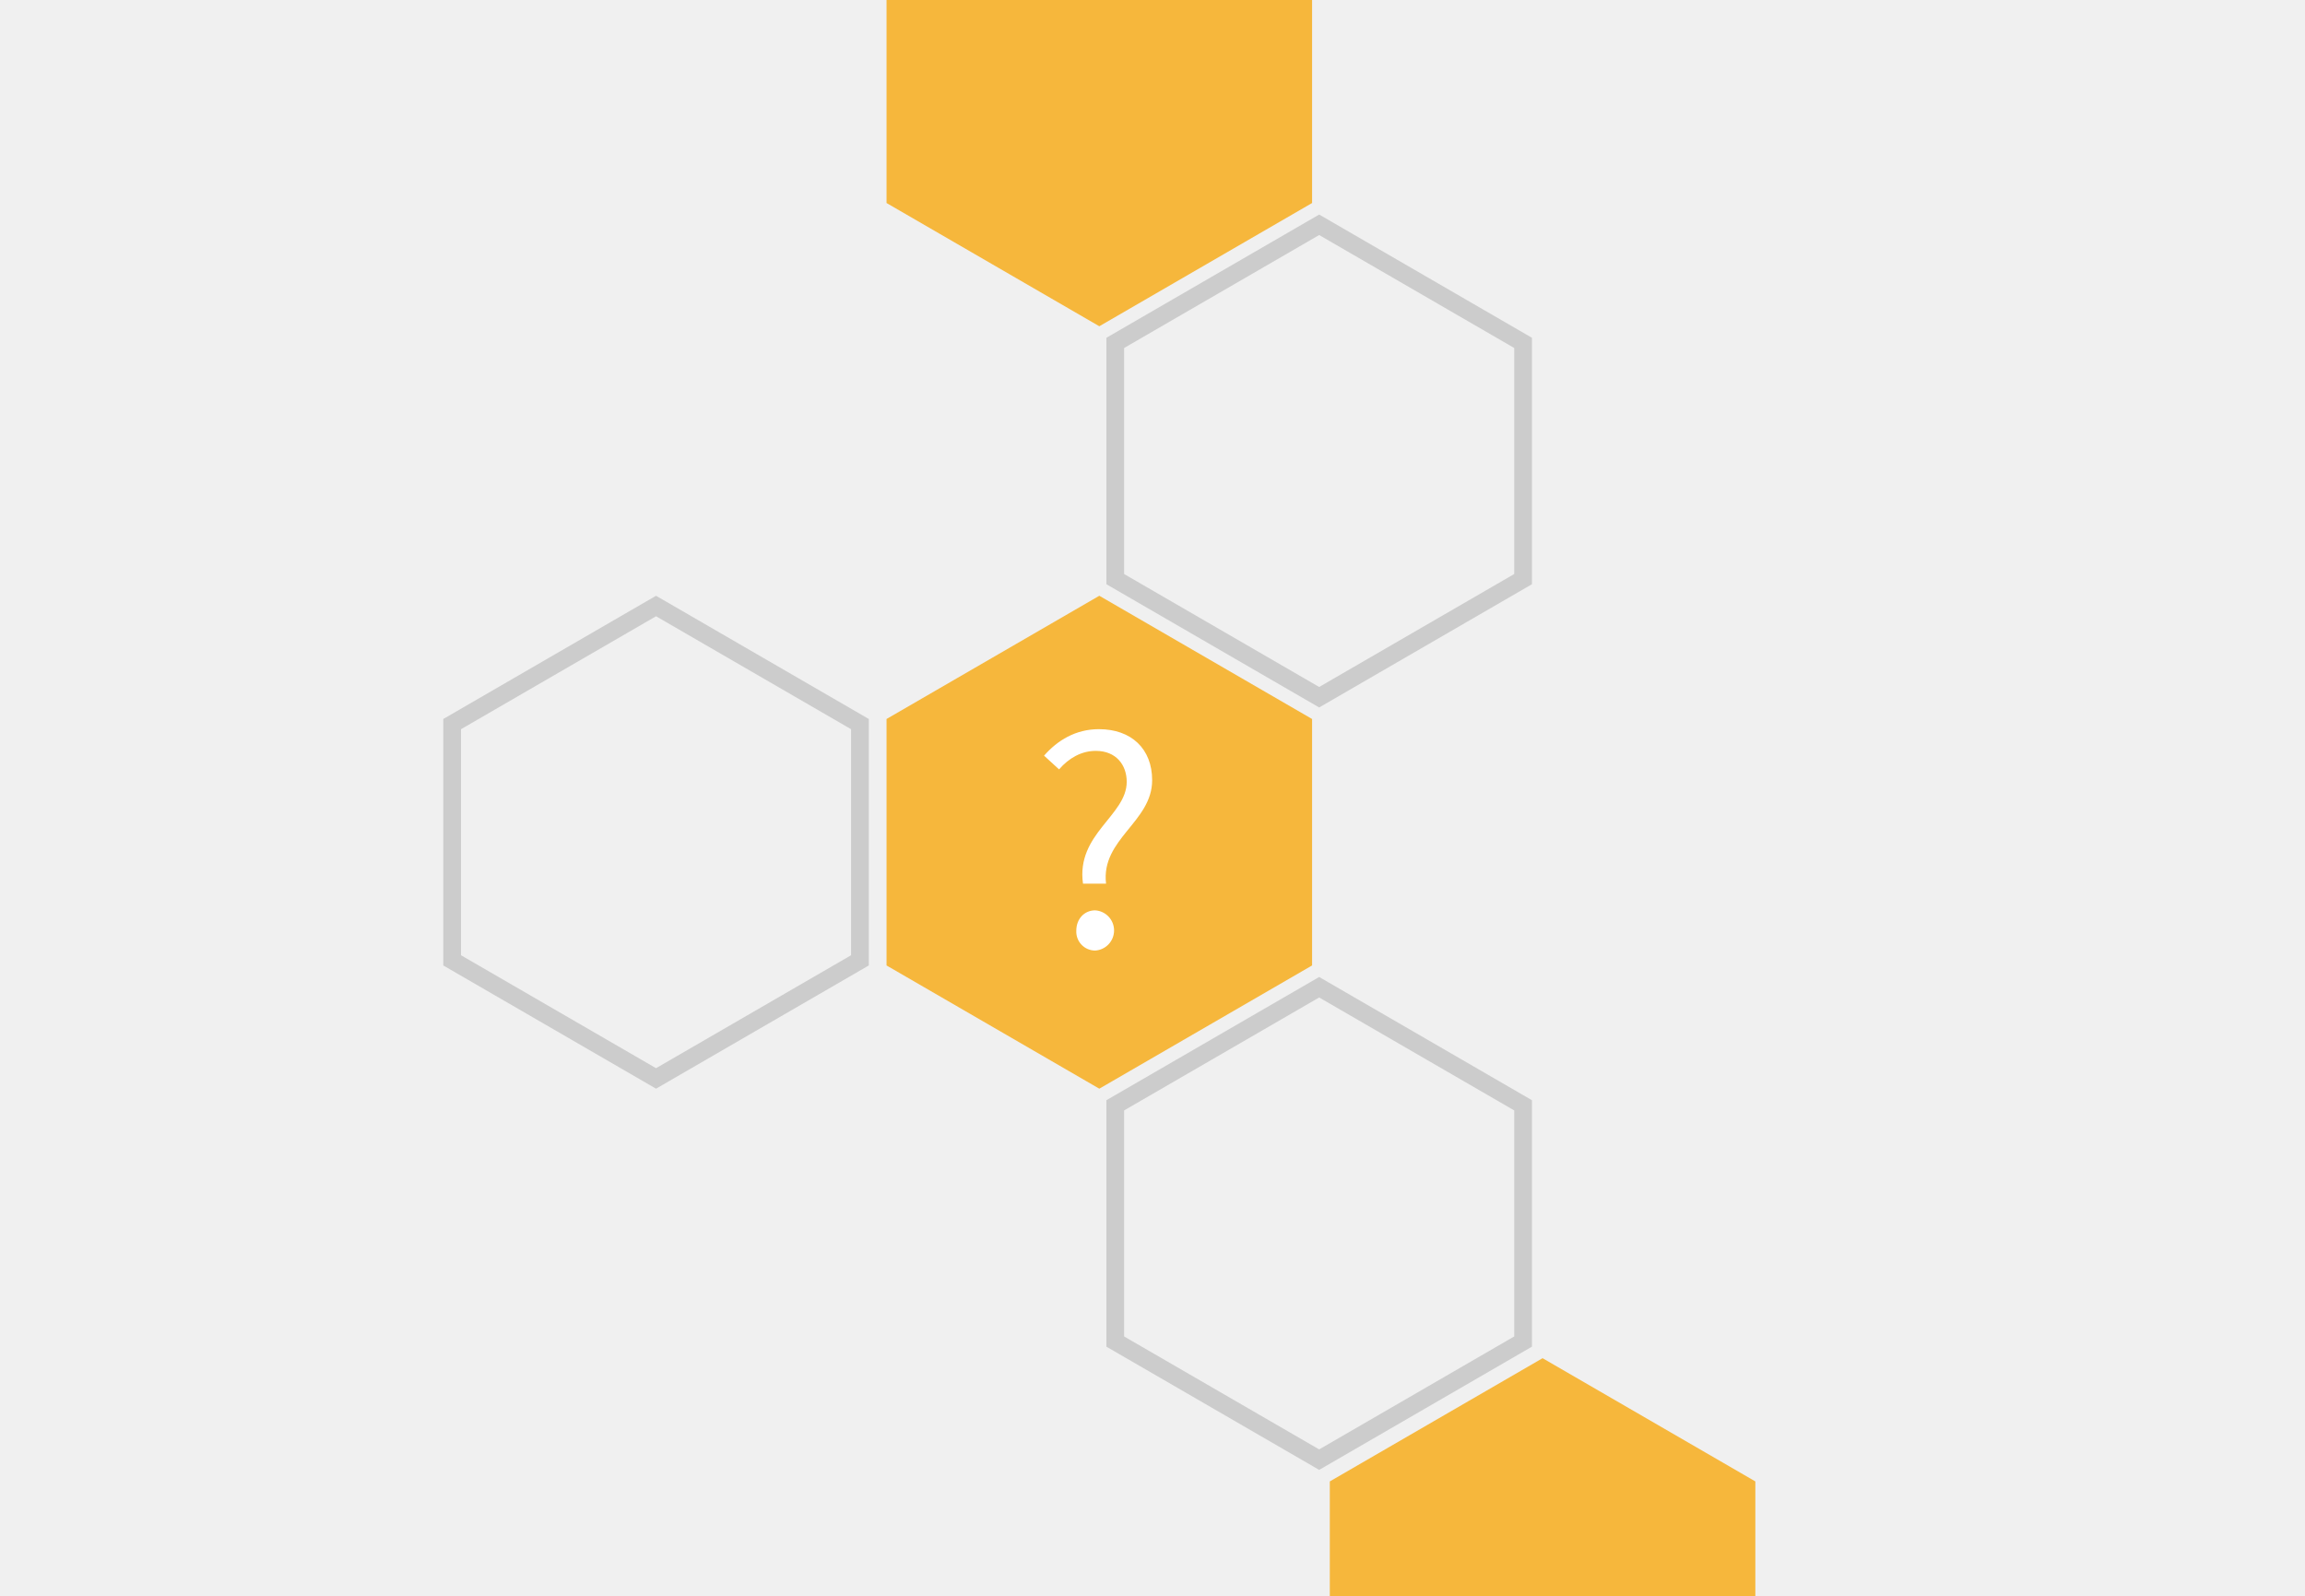
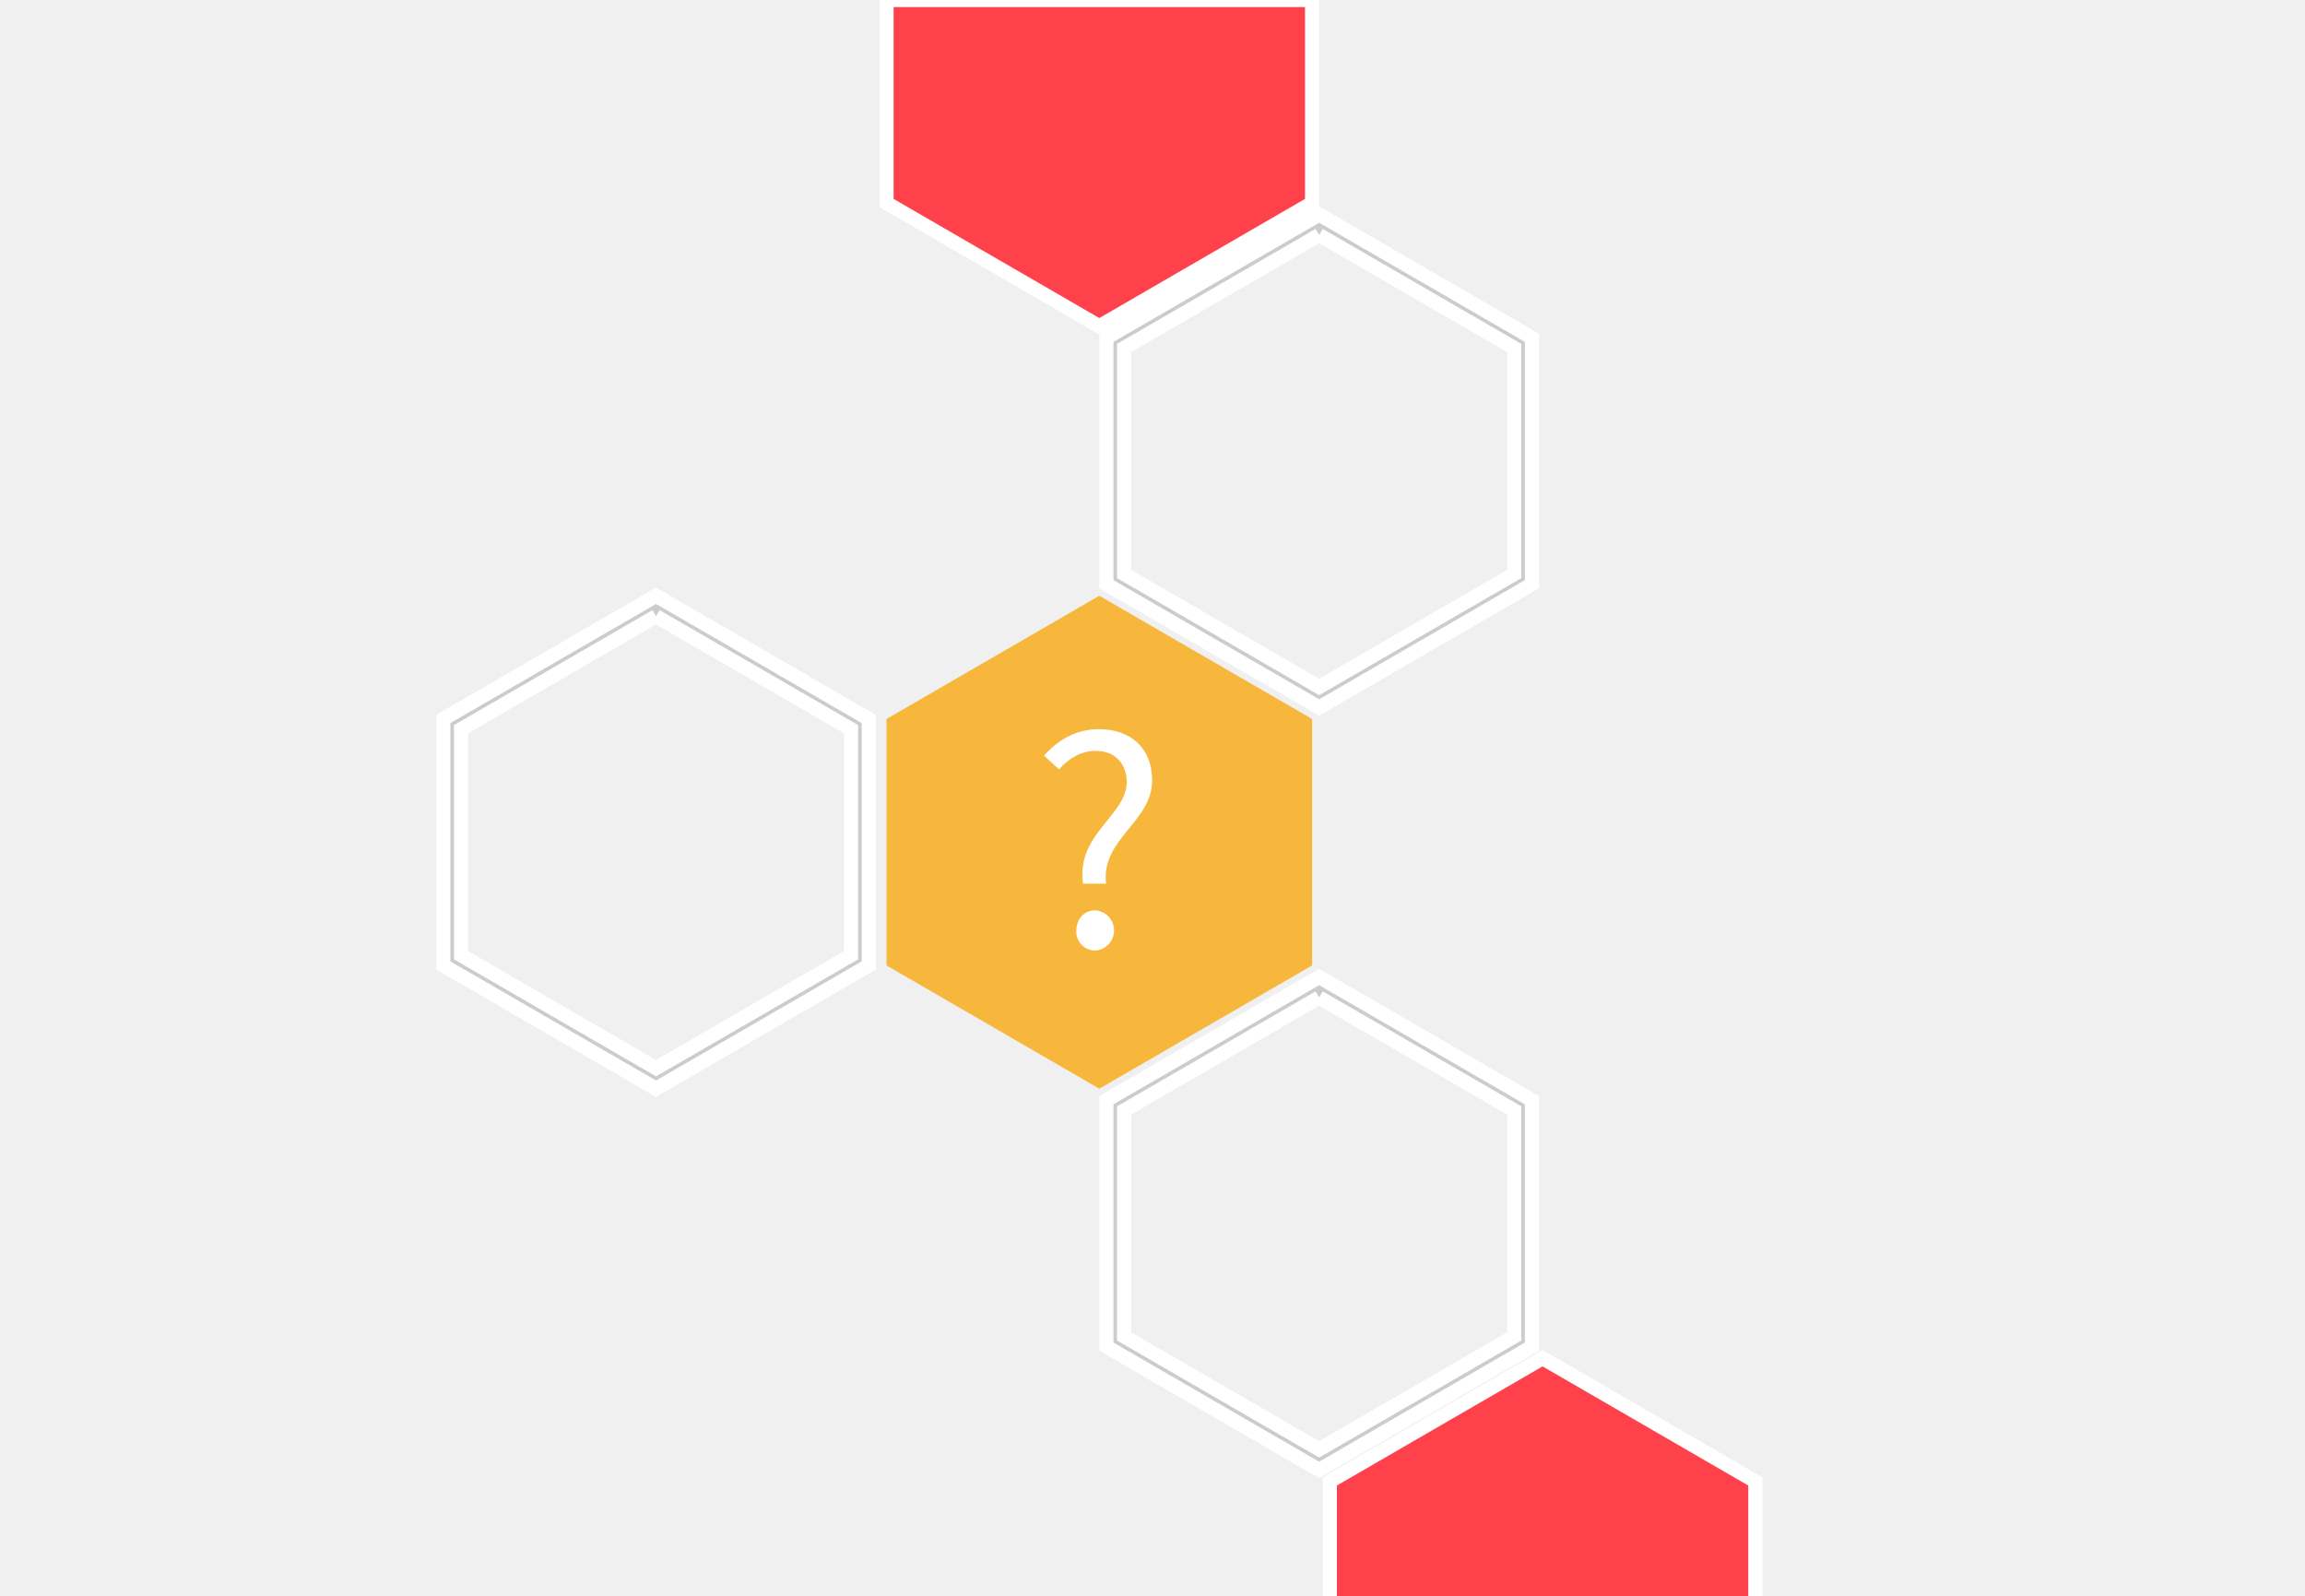
<svg xmlns="http://www.w3.org/2000/svg" id="Layer_1" data-name="Layer 1" viewBox="0 0 650 450">
  <defs>
    <style>
      .cls-1{
        fill:#f6b73c; /*question hex*/ 
      }
      .cls-2{
-         fill:#f6b73c; /*top and bottom*/
+         fill:#ff414b; /*top and bottom*/
+         stroke: white;
+     stroke-width: 3pt;
      }
      .cls-3{
        opacity: 1;
      }
      .cls-4{ 
        fill:#00000026; /*surrounding hexes*/
+         stroke: white;
+         stroke-width: 3pt;
        }
      .cls-5{
        fill:#fff;
      }
    </style>
  </defs>
  <polygon class="cls-1" points="370 272.25 370 202.75 310 168 250 202.75 250 272.25 310 307 370 272.25" />
  <polygon class="cls-2" points="495 487.25 495 417.75 435 383 375 417.75 375 487.25 435 522 495 487.25" />
  <g class="cls-3">
    <path class="cls-4" d="M185,173.78l55,31.85v63.74l-55,31.85-55-31.85V205.63l55-31.85m0-5.78-60,34.75v69.5L185,307l60-34.75v-69.5L185,168Z" />
  </g>
  <g class="cls-3">
    <path class="cls-4" d="M372,66.28l55,31.85v63.74l-55,31.85-55-31.85V98.13l55-31.85m0-5.78L312,95.25v69.5l60,34.75,60-34.75V95.25L372,60.5Z" />
  </g>
  <g class="cls-3">
    <path class="cls-4" d="M372,281.28l55,31.85v63.74l-55,31.85-55-31.85V313.13l55-31.85m0-5.78-60,34.75v69.5l60,34.75,60-34.75v-69.5L372,275.5Z" />
  </g>
  <polygon class="cls-2" points="310 92 370 57.25 370 0 250 0 250 57.25 310 92" />
  <path class="cls-5" d="M317.73,220.47c0-4.77-3-8.73-8.73-8.73-4,0-7.56,2-10.35,5.22l-4.23-3.87c3.78-4.32,8.91-7.47,15.48-7.47,9.09,0,15,5.49,15,14.4,0,11.79-14.49,16.56-13,29.16H305.4C303.42,235.14,317.73,230,317.73,220.47Zm-14.22,42c0-3.42,2.34-5.76,5.31-5.76a5.68,5.68,0,0,1,0,11.34A5.33,5.33,0,0,1,303.51,262.5Z" />
</svg>
